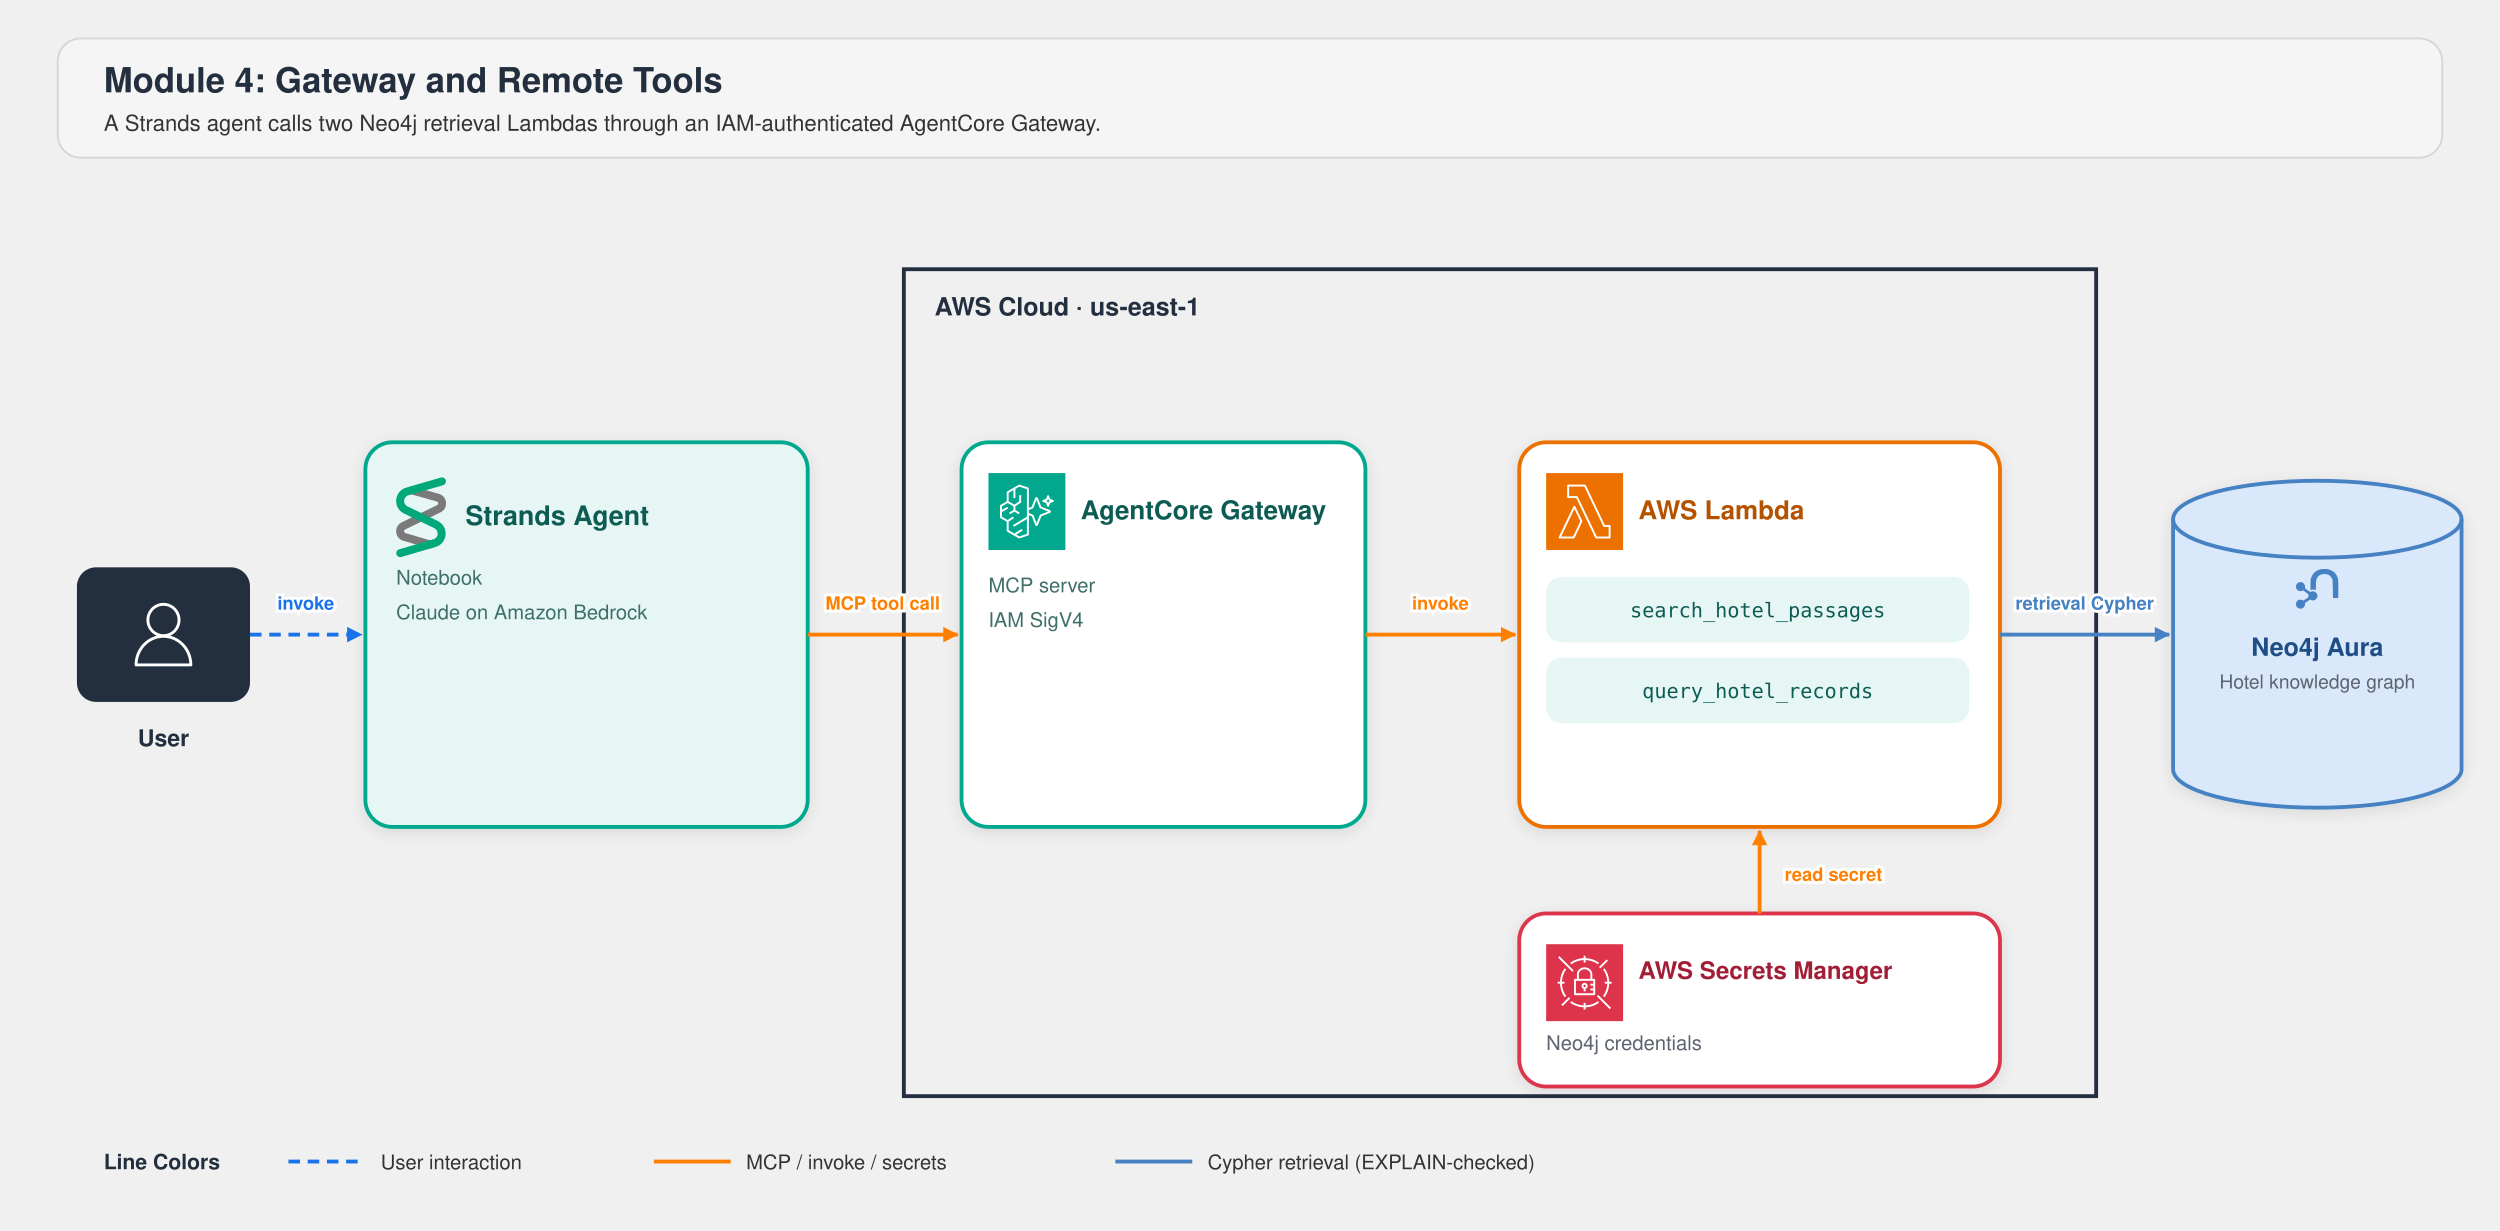
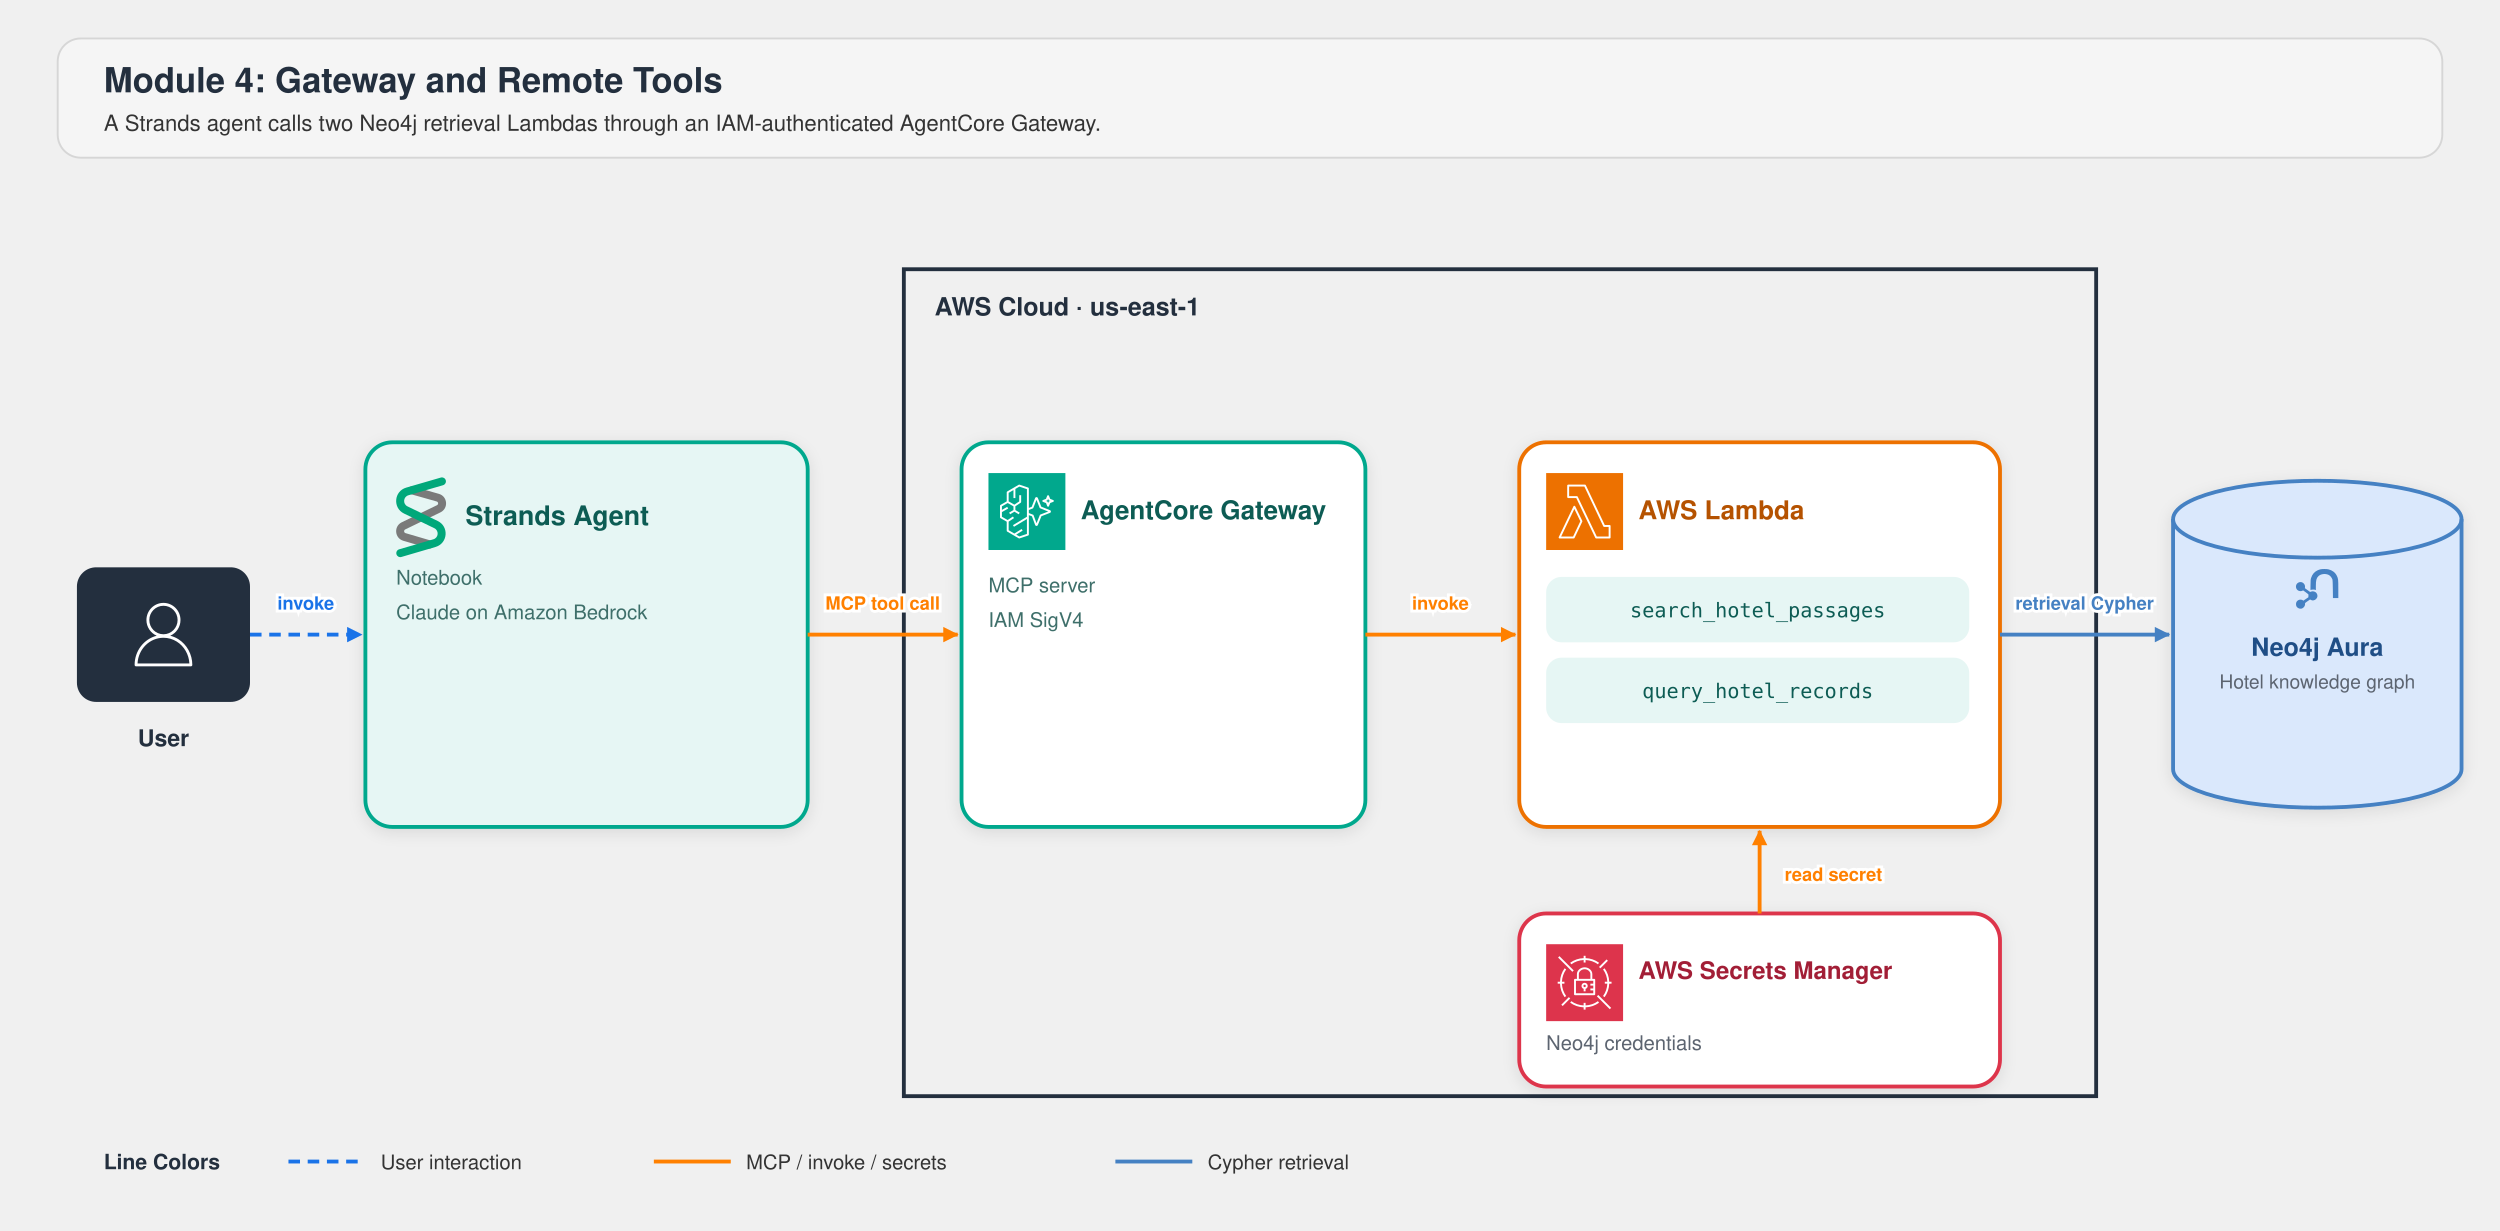
<svg xmlns="http://www.w3.org/2000/svg" viewBox="0 0 1300 640" font-family="'Helvetica Neue', Helvetica, Arial, sans-serif">
  <defs>
    <filter id="sh4" x="-10%" y="-10%" width="120%" height="130%">
      <feDropShadow dx="0" dy="2" stdDeviation="4" flood-color="#1a1a1a" flood-opacity="0.10" />
    </filter>
    <marker id="arrowBlueDashed4" markerWidth="9" markerHeight="9" refX="7.5" refY="4" orient="auto" markerUnits="userSpaceOnUse">
      <path d="M0,0 L8,4 L0,8 Z" fill="#1A73E8" />
    </marker>
    <marker id="arrowOrange4" markerWidth="9" markerHeight="9" refX="7.5" refY="4" orient="auto" markerUnits="userSpaceOnUse">
      <path d="M0,0 L8,4 L0,8 Z" fill="#FF8000" />
    </marker>
    <marker id="arrowBlueSolid4" markerWidth="9" markerHeight="9" refX="7.5" refY="4" orient="auto" markerUnits="userSpaceOnUse">
      <path d="M0,0 L8,4 L0,8 Z" fill="#4581C3" />
    </marker>
    <symbol id="icon-lambda" viewBox="0 0 80 80">
      <rect width="80" height="80" fill="#ED7100" />
      <path d="M28.008,66 L15.591,66 L29.324,37.296 L35.546,50.106 L28.008,66 Z M30.22,34.553 C30.051,34.208 29.7,33.989 29.318,33.989 L29.315,33.989 C28.929,33.99 28.578,34.211 28.412,34.558 L13.098,66.569 C12.95,66.879 12.971,67.243 13.155,67.534 C13.337,67.824 13.658,68 14.002,68 L28.642,68 C29.03,68 29.382,67.777 29.548,67.428 L37.564,50.528 C37.693,50.254 37.692,49.937 37.559,49.665 L30.22,34.553 Z M64.995,66 L52.659,66 L32.867,24.57 C32.701,24.222 32.349,24 31.962,24 L23.89,24 L23.899,14 L39.72,14 L59.42,55.429 C59.586,55.777 59.939,56 60.326,56 L64.995,56 L64.995,66 Z M65.998,54 L60.96,54 L41.259,12.571 C41.094,12.223 40.741,12 40.353,12 L22.898,12 C22.345,12 21.896,12.447 21.895,12.999 L21.884,24.999 C21.884,25.265 21.989,25.519 22.178,25.707 C22.365,25.895 22.62,26 22.887,26 L31.329,26 L51.122,67.43 C51.289,67.778 51.639,68 52.026,68 L65.998,68 C66.552,68 67,67.552 67,67 L67,55 C67,54.448 66.552,54 65.998,54 L65.998,54 Z" fill="#FFFFFF" />
    </symbol>
    <symbol id="icon-secrets" viewBox="0 0 80 80">
      <rect width="80" height="80" fill="#DD344C" />
      <path d="M38.76,43.36 C38.76,44.044 39.317,44.6 40,44.6 C40.684,44.6 41.24,44.044 41.24,43.36 C41.24,42.676 40.684,42.12 40,42.12 C39.317,42.12 38.76,42.676 38.76,43.36 L38.76,43.36 Z M36.76,43.36 C36.76,41.573 38.213,40.12 40,40.12 C41.787,40.12 43.24,41.573 43.24,43.36 C43.24,44.796 42.296,46.002 41,46.426 L41,49 L39,49 L39,46.426 C37.704,46.002 36.76,44.796 36.76,43.36 L36.76,43.36 Z M49,38 L31,38 L31,51 L49,51 L49,48 L46,48 L46,46 L49,46 L49,43 L46,43 L46,41 L49,41 L49,38 Z M34,36 L45.999,36 L46,31 C46.001,28.384 43.143,26.002 40.004,26 L40.001,26 C38.472,26 36.928,26.574 35.763,27.575 C34.643,28.537 34,29.786 34,31.001 L34,36 Z M48,31.001 L47.999,36 L50,36 C50.553,36 51,36.448 51,37 L51,52 C51,52.552 50.553,53 50,53 L30,53 C29.447,53 29,52.552 29,52 L29,37 C29,36.448 29.447,36 30,36 L32,36 L32,31 C32.001,29.202 32.897,27.401 34.459,26.058 C35.982,24.75 38.001,24 40.001,24 L40.004,24 C44.265,24.002 48.001,27.273 48,31.001 L48,31.001 Z M19.207,55.049 L20.828,53.877 C18.093,50.097 16.581,45.662 16.396,41 L19,41 L19,39 L16.399,39 C16.598,34.366 18.108,29.957 20.828,26.198 L19.207,25.025 C16.239,29.128 14.599,33.942 14.399,39 L12,39 L12,41 L14.396,41 C14.582,46.086 16.224,50.926 19.207,55.049 L19.207,55.049 Z M53.838,59.208 C50.069,61.936 45.648,63.446 41,63.639 L41,61 L39,61 L39,63.639 C34.352,63.447 29.93,61.937 26.159,59.208 L24.988,60.828 C29.1,63.805 33.928,65.445 39,65.639 L39,68 L41,68 L41,65.639 C46.072,65.445 50.898,63.805 55.01,60.828 L53.838,59.208 Z M26.159,20.866 C29.93,18.138 34.352,16.628 39,16.436 L39,19 L41,19 L41,16.436 C45.648,16.628 50.069,18.138 53.838,20.866 L55.01,19.246 C50.898,16.27 46.072,14.63 41,14.436 L41,12 L39,12 L39,14.436 C33.928,14.629 29.1,16.269 24.988,19.246 L26.159,20.866 Z M65.599,39 C65.399,33.942 63.759,29.128 60.79,25.025 L59.169,26.198 C61.89,29.957 63.4,34.366 63.599,39 L61,39 L61,41 L63.602,41 C63.416,45.662 61.905,50.097 59.169,53.877 L60.79,55.049 C63.774,50.926 65.415,46.086 65.602,41 L68,41 L68,39 L65.599,39 Z M56.386,25.064 L64.226,17.224 L62.812,15.81 L54.972,23.65 L56.386,25.064 Z M23.612,55.01 L15.772,62.85 L17.186,64.264 L25.026,56.424 L23.612,55.01 Z M28.666,27.253 L13.825,12.413 L12.411,13.827 L27.252,28.667 L28.666,27.253 Z M54.193,52.78 L67.586,66.173 L66.172,67.587 L52.779,54.194 L54.193,52.78 Z" fill="#FFFFFF" />
    </symbol>
    <symbol id="icon-agentcore" viewBox="0 0 80 80">
      <rect width="80" height="80" fill="#01A88D" />
      <path d="M67.372 28.073L64.178 26.792L62.933 23.634C62.781 23.252 62.412 23.001 62.002 23.001C61.591 23.001 61.222 23.253 61.071 23.636L59.814 26.838L56.638 28.071C56.253 28.22 55.999 28.592 56 29.005C56.001 29.419 56.257 29.79 56.643 29.937L59.89 31.178L61.062 34.348C61.205 34.735 61.572 34.995 61.985 35.001H62C62.407 35.001 62.774 34.754 62.928 34.375L64.231 31.142L67.36 29.934C67.743 29.786 67.997 29.418 68 29.007C68.003 28.597 67.754 28.226 67.372 28.073ZM63.106 29.432C62.849 29.532 62.643 29.734 62.539 29.991L62.04 31.227L61.607 30.058C61.508 29.788 61.296 29.574 61.027 29.471L59.782 28.996L60.947 28.543C61.207 28.442 61.414 28.237 61.516 27.977L62.004 26.732L62.435 27.822C62.523 28.142 62.767 28.398 63.079 28.506L64.269 28.983L63.106 29.432ZM64.053 38.6L54.914 34.934L51.351 25.902C51.123 25.325 50.575 24.953 49.955 24.953C49.335 24.954 48.786 25.327 48.56 25.905L44.958 35.083L42 36.23V16C42 15.569 41.725 15.188 41.316 15.051L32.316 12.051C32.042 11.961 31.744 11.991 31.496 12.136L19.496 19.136C19.189 19.315 19 19.645 19 20V29.42L12.504 33.132C12.192 33.309 12 33.641 12 34V46C12 46.359 12.192 46.69 12.504 46.868L19 50.58V60C19 60.355 19.189 60.684 19.496 60.864L31.496 67.864C31.65 67.954 31.825 68 32 68C32.106 68 32.213 67.983 32.316 67.949L41.316 64.949C41.725 64.812 42 64.431 42 64V43.738L45.2 44.961L48.561 54.046C48.777 54.632 49.32 55.017 49.945 55.026H49.969C50.584 55.026 51.128 54.66 51.359 54.087L55.089 44.845L64.035 41.392C64.614 41.168 64.991 40.623 64.995 40.001C64.999 39.381 64.629 38.831 64.053 38.6ZM32.113 65.908L28.865 64.014L35.53 59.848L34.47 58.152L26.913 62.875L21 59.426V50.535L26.555 46.832L25.445 45.168L19.959 48.825L14 45.42V40.58L20.496 36.868L19.504 35.132L14 38.277V34.58L20 31.152L26 34.58V38.434L21.485 41.142L22.515 42.857L27 40.166L31.485 42.857L32.515 41.142L28 38.434V34.535L33.555 30.832C33.833 30.646 34 30.334 34 30V23H32V29.465L26.959 32.825L21 29.42V20.574L26 17.658V26H28V16.491L32.113 14.092L40 16.721V45.434L25.485 54.143L26.515 55.857L40 47.766V63.279L32.113 65.908ZM53.964 43.135C53.706 43.235 53.501 43.438 53.397 43.694L49.988 52.14L46.918 43.842C46.818 43.572 46.606 43.358 46.338 43.255L42 41.597V38.375L46.09 36.788C46.351 36.687 46.558 36.481 46.659 36.221L49.957 27.818L53.14 35.886C53.209 36.252 53.486 36.548 53.84 36.659L62.129 39.983L53.964 43.135Z" fill="#FFFFFF" />
    </symbol>
    <symbol id="icon-neo4j" viewBox="0 0 260 260">
      <path d="M145 37.6c-3.5.7-10.1 3.1-14.5 5.2-14.7 7.1-24.6 18.7-30.2 35.7-2.6 7.6-2.7 9.1-3.1 33.4l-.4 25.4 2.4-.7c5.3-1.6 15.3-1.8 19.6-.3l4.2 1.5v-19.7c0-27.7 2.6-37.7 12.1-47.2 11.2-11.2 33.7-14.1 49.5-6.4 8 3.9 15 12.5 18.7 23 .7 1.9 1.3 19.2 1.7 46l.5 43h26l-.1-43c0-48.5-.2-50.2-7.4-65.2-7.6-15.6-22.2-26.6-40.7-30.7-8.9-2-29.2-2-38.3 0z" />
      <path d="M41.5 100.1c-1.6.4-4.7 2.3-6.9 4.1-9.9 8.1-10.3 24.1-.9 33 6.1 5.8 16.9 7.6 24.1 3.9l3.7-1.9 13.2 9.7c8.2 5.9 13.1 10.1 12.8 10.9-.3.8-.5 3.9-.5 7l-.1 5.7-12.1 8.2-12.1 8.2-3.1-2.2c-4.4-3.2-14.9-3.6-20.2-.9-8.7 4.5-12.8 11.5-12.2 21.3.5 8.9 3.9 14.2 11.7 18.2 9.3 4.7 17.9 3.2 25.2-4.2 4.9-5.1 7.3-11.3 6.7-17.4-.3-3.5-.2-3.6 12.1-12.1l12.3-8.4 3.1 1.9c8.1 4.8 18.5 3.2 25.8-4.1 7.9-7.9 8.9-18.4 2.6-27.7-5.8-8.6-17.9-12.1-27-7.8-2 .9-4 1.5-4.5 1.3-.4-.1-6.3-4.3-13-9.3l-12.2-9 .6-4.6c1.7-12.7-9.2-25.1-21.8-24.8-2.4 0-5.6.5-7.3 1z" />
    </symbol>
    <symbol id="icon-strands" viewBox="0 0 290 463">
      <path d="M97.29 52.788C85.067 49.167 72.223 56.139 68.602 68.362C64.98 80.584 71.952 93.428 84.175 97.05L235.117 139.775C245.223 142.769 246.357 156.628 236.874 161.226L32.546 260.291C-14.944 283.316 -9.161 352.74 41.483 367.591L189.551 411.009L190.125 411.169C202.183 414.376 214.665 407.396 218.196 395.355C221.784 383.122 214.774 370.296 202.541 366.709L54.474 323.291C44.345 320.321 43.188 306.436 52.686 301.831L257.014 202.766C304.432 179.776 298.758 110.483 248.233 95.512L97.29 52.788Z" fill="#7A7A7A" />
      <path d="M259.147 0.982C271.389 -2.575 284.197 4.466 287.754 16.707C291.311 28.949 284.27 41.757 272.028 45.314L71.173 103.671C40.714 112.521 37.198 154.262 65.746 168.083L241.343 253.093C307.872 285.302 299.794 382.546 228.862 403.336L30.404 461.502C18.171 465.088 5.347 458.078 1.762 445.844C-1.824 433.611 5.186 420.787 17.42 417.202L215.878 359.035C246.277 350.125 249.739 308.449 221.226 294.645L45.63 209.635C-20.983 177.386 -12.777 79.989 58.293 59.34L259.147 0.982Z" fill="#00A87A" />
    </symbol>
    <symbol id="icon-user" viewBox="0 0 48 48">
      <path d="M6.025,44 C6.524,34.085 14.395,26.178 24,26.178 C27.248,26.178 30.43,27.092 33.205,28.822 C38.354,32.033 41.653,37.783 41.974,44 L6.025,44 Z M14.192,13.878 C14.192,8.432 18.592,4 24.001,4 C29.408,4 33.807,8.432 33.807,13.878 C33.807,19.325 29.408,23.757 24.001,23.757 C18.592,23.757 14.192,19.325 14.192,13.878 L14.192,13.878 Z M34.263,27.125 C32.53,26.044 30.65,25.26 28.698,24.771 C32.877,22.939 35.807,18.749 35.807,13.878 C35.807,7.329 30.51,2 24.001,2 C17.489,2 12.192,7.329 12.192,13.878 C12.192,18.755 15.13,22.95 19.317,24.778 C10.545,26.981 4,35.2 4,45 C4,45.552 4.447,46 5,46 L43,46 C43.552,46 44,45.552 44,45 C44,37.719 40.269,30.87 34.263,27.125 L34.263,27.125 Z" fill="#FFFFFF" />
    </symbol>
  </defs>
  <rect x="30" y="20" width="1240" height="62" rx="12" fill="#F5F5F5" stroke="#D6D6D6" />
  <text x="54" y="48" fill="#232F3E" font-size="18" font-weight="700">Module 4: Gateway and Remote Tools</text>
  <text x="54" y="68" fill="#333333" font-size="11.5">A Strands agent calls two Neo4j retrieval Lambdas through an IAM-authenticated AgentCore Gateway.</text>
  <rect x="40" y="295" width="90" height="70" rx="10" fill="#232F3E" />
  <use href="#icon-user" x="61" y="312" width="48" height="36" />
  <text x="85" y="388" fill="#232F3E" font-size="12" font-weight="700" text-anchor="middle">User</text>
  <rect x="190" y="230" width="230" height="200" rx="14" fill="#E6F6F4" stroke="#01A88D" stroke-width="2" filter="url(#sh4)" />
  <use href="#icon-strands" x="206" y="248" width="26" height="42" />
  <text x="242" y="273" fill="#0D5C54" font-size="14" font-weight="700">Strands Agent</text>
  <text x="206" y="304" fill="#3E6F6A" font-size="10.5">Notebook</text>
  <text x="206" y="322" fill="#3E6F6A" font-size="10.5">Claude on Amazon Bedrock</text>
  <rect x="470" y="140" width="620" height="430" rx="0" fill="none" stroke="#232F3E" stroke-width="2" />
  <text x="486" y="164" fill="#232F3E" font-size="13" font-weight="700">AWS Cloud · us-east-1</text>
  <rect x="500" y="230" width="210" height="200" rx="14" fill="#FFFFFF" stroke="#01A88D" stroke-width="2" filter="url(#sh4)" />
  <use href="#icon-agentcore" x="514" y="246" width="40" height="40" />
  <text x="562" y="270" fill="#0D5C54" font-size="13.5" font-weight="700">AgentCore Gateway</text>
  <text x="514" y="308" fill="#3E6F6A" font-size="10.5">MCP server</text>
  <text x="514" y="326" fill="#3E6F6A" font-size="10.5">IAM SigV4</text>
  <rect x="790" y="230" width="250" height="200" rx="14" fill="#FFFFFF" stroke="#ED7100" stroke-width="2" filter="url(#sh4)" />
  <use href="#icon-lambda" x="804" y="246" width="40" height="40" />
  <text x="852" y="270" fill="#B55200" font-size="13.5" font-weight="700">AWS Lambda</text>
  <rect x="804" y="300" width="220" height="34" rx="8" fill="#E6F6F4" />
  <text x="914" y="321" fill="#0D5C54" font-size="10.5" text-anchor="middle" font-family="'SF Mono',Menlo,monospace">search_hotel_passages</text>
  <rect x="804" y="342" width="220" height="34" rx="8" fill="#E6F6F4" />
  <text x="914" y="363" fill="#0D5C54" font-size="10.5" text-anchor="middle" font-family="'SF Mono',Menlo,monospace">query_hotel_records</text>
  <rect x="790" y="475" width="250" height="90" rx="14" fill="#FFFFFF" stroke="#DD344C" stroke-width="2" filter="url(#sh4)" />
  <use href="#icon-secrets" x="804" y="491" width="40" height="40" />
  <text x="852" y="509" fill="#A21E36" font-size="12.5" font-weight="700">AWS Secrets Manager</text>
  <text x="804" y="546" fill="#5C6470" font-size="10.5">Neo4j credentials</text>
  <g filter="url(#sh4)">
    <path d="M 1130,270 A 75,20 0 0 1 1280,270 L 1280,400 A 75,20 0 0 1 1130,400 Z" fill="#DAE8FC" stroke="#4581C3" stroke-width="2" />
    <path d="M 1130,270 A 75,20 0 0 0 1280,270" fill="none" stroke="#4581C3" stroke-width="2" />
  </g>
  <use href="#icon-neo4j" x="1191" y="292" width="28" height="28" fill="#4581C3" />
  <text x="1205" y="341" fill="#1F4E86" font-size="13" font-weight="700" text-anchor="middle">Neo4j Aura</text>
  <text x="1205" y="358" fill="#5C6470" font-size="10" text-anchor="middle">Hotel knowledge graph</text>
  <line x1="130" y1="330" x2="188" y2="330" stroke="#1A73E8" stroke-width="2" stroke-dasharray="6,4" marker-end="url(#arrowBlueDashed4)" />
  <text x="159" y="317" fill="#1A73E8" font-size="9.5" font-weight="700" text-anchor="middle" stroke="#FFFFFF" stroke-width="3" paint-order="stroke">invoke</text>
  <line x1="420" y1="330" x2="498" y2="330" stroke="#FF8000" stroke-width="2" marker-end="url(#arrowOrange4)" />
  <text x="459" y="317" fill="#FF8000" font-size="9.5" font-weight="700" text-anchor="middle" stroke="#FFFFFF" stroke-width="3" paint-order="stroke">MCP tool call</text>
  <line x1="710" y1="330" x2="788" y2="330" stroke="#FF8000" stroke-width="2" marker-end="url(#arrowOrange4)" />
  <text x="749" y="317" fill="#FF8000" font-size="9.5" font-weight="700" text-anchor="middle" stroke="#FFFFFF" stroke-width="3" paint-order="stroke">invoke</text>
  <line x1="915" y1="475" x2="915" y2="432" stroke="#FF8000" stroke-width="2" marker-end="url(#arrowOrange4)" />
  <text x="928" y="458" fill="#FF8000" font-size="9.5" font-weight="700" stroke="#FFFFFF" stroke-width="3" paint-order="stroke">read secret</text>
  <line x1="1040" y1="330" x2="1128" y2="330" stroke="#4581C3" stroke-width="2" marker-end="url(#arrowBlueSolid4)" />
  <text x="1084" y="317" fill="#4581C3" font-size="9.5" font-weight="700" text-anchor="middle" stroke="#FFFFFF" stroke-width="3" paint-order="stroke">retrieval Cypher</text>
  <text x="54" y="608" fill="#232F3E" font-size="11" font-weight="700">Line Colors</text>
  <line x1="150" y1="604" x2="190" y2="604" stroke="#1A73E8" stroke-width="2" stroke-dasharray="6,4" />
  <text x="198" y="608" fill="#333333" font-size="10.5">User interaction</text>
  <line x1="340" y1="604" x2="380" y2="604" stroke="#FF8000" stroke-width="2" />
  <text x="388" y="608" fill="#333333" font-size="10.5">MCP / invoke / secrets</text>
  <line x1="580" y1="604" x2="620" y2="604" stroke="#4581C3" stroke-width="2" />
-   <text x="628" y="608" fill="#333333" font-size="10.5">Cypher retrieval (EXPLAIN-checked)</text>
+   <text x="628" y="608" fill="#333333" font-size="10.5">Cypher retrieval</text>
</svg>
